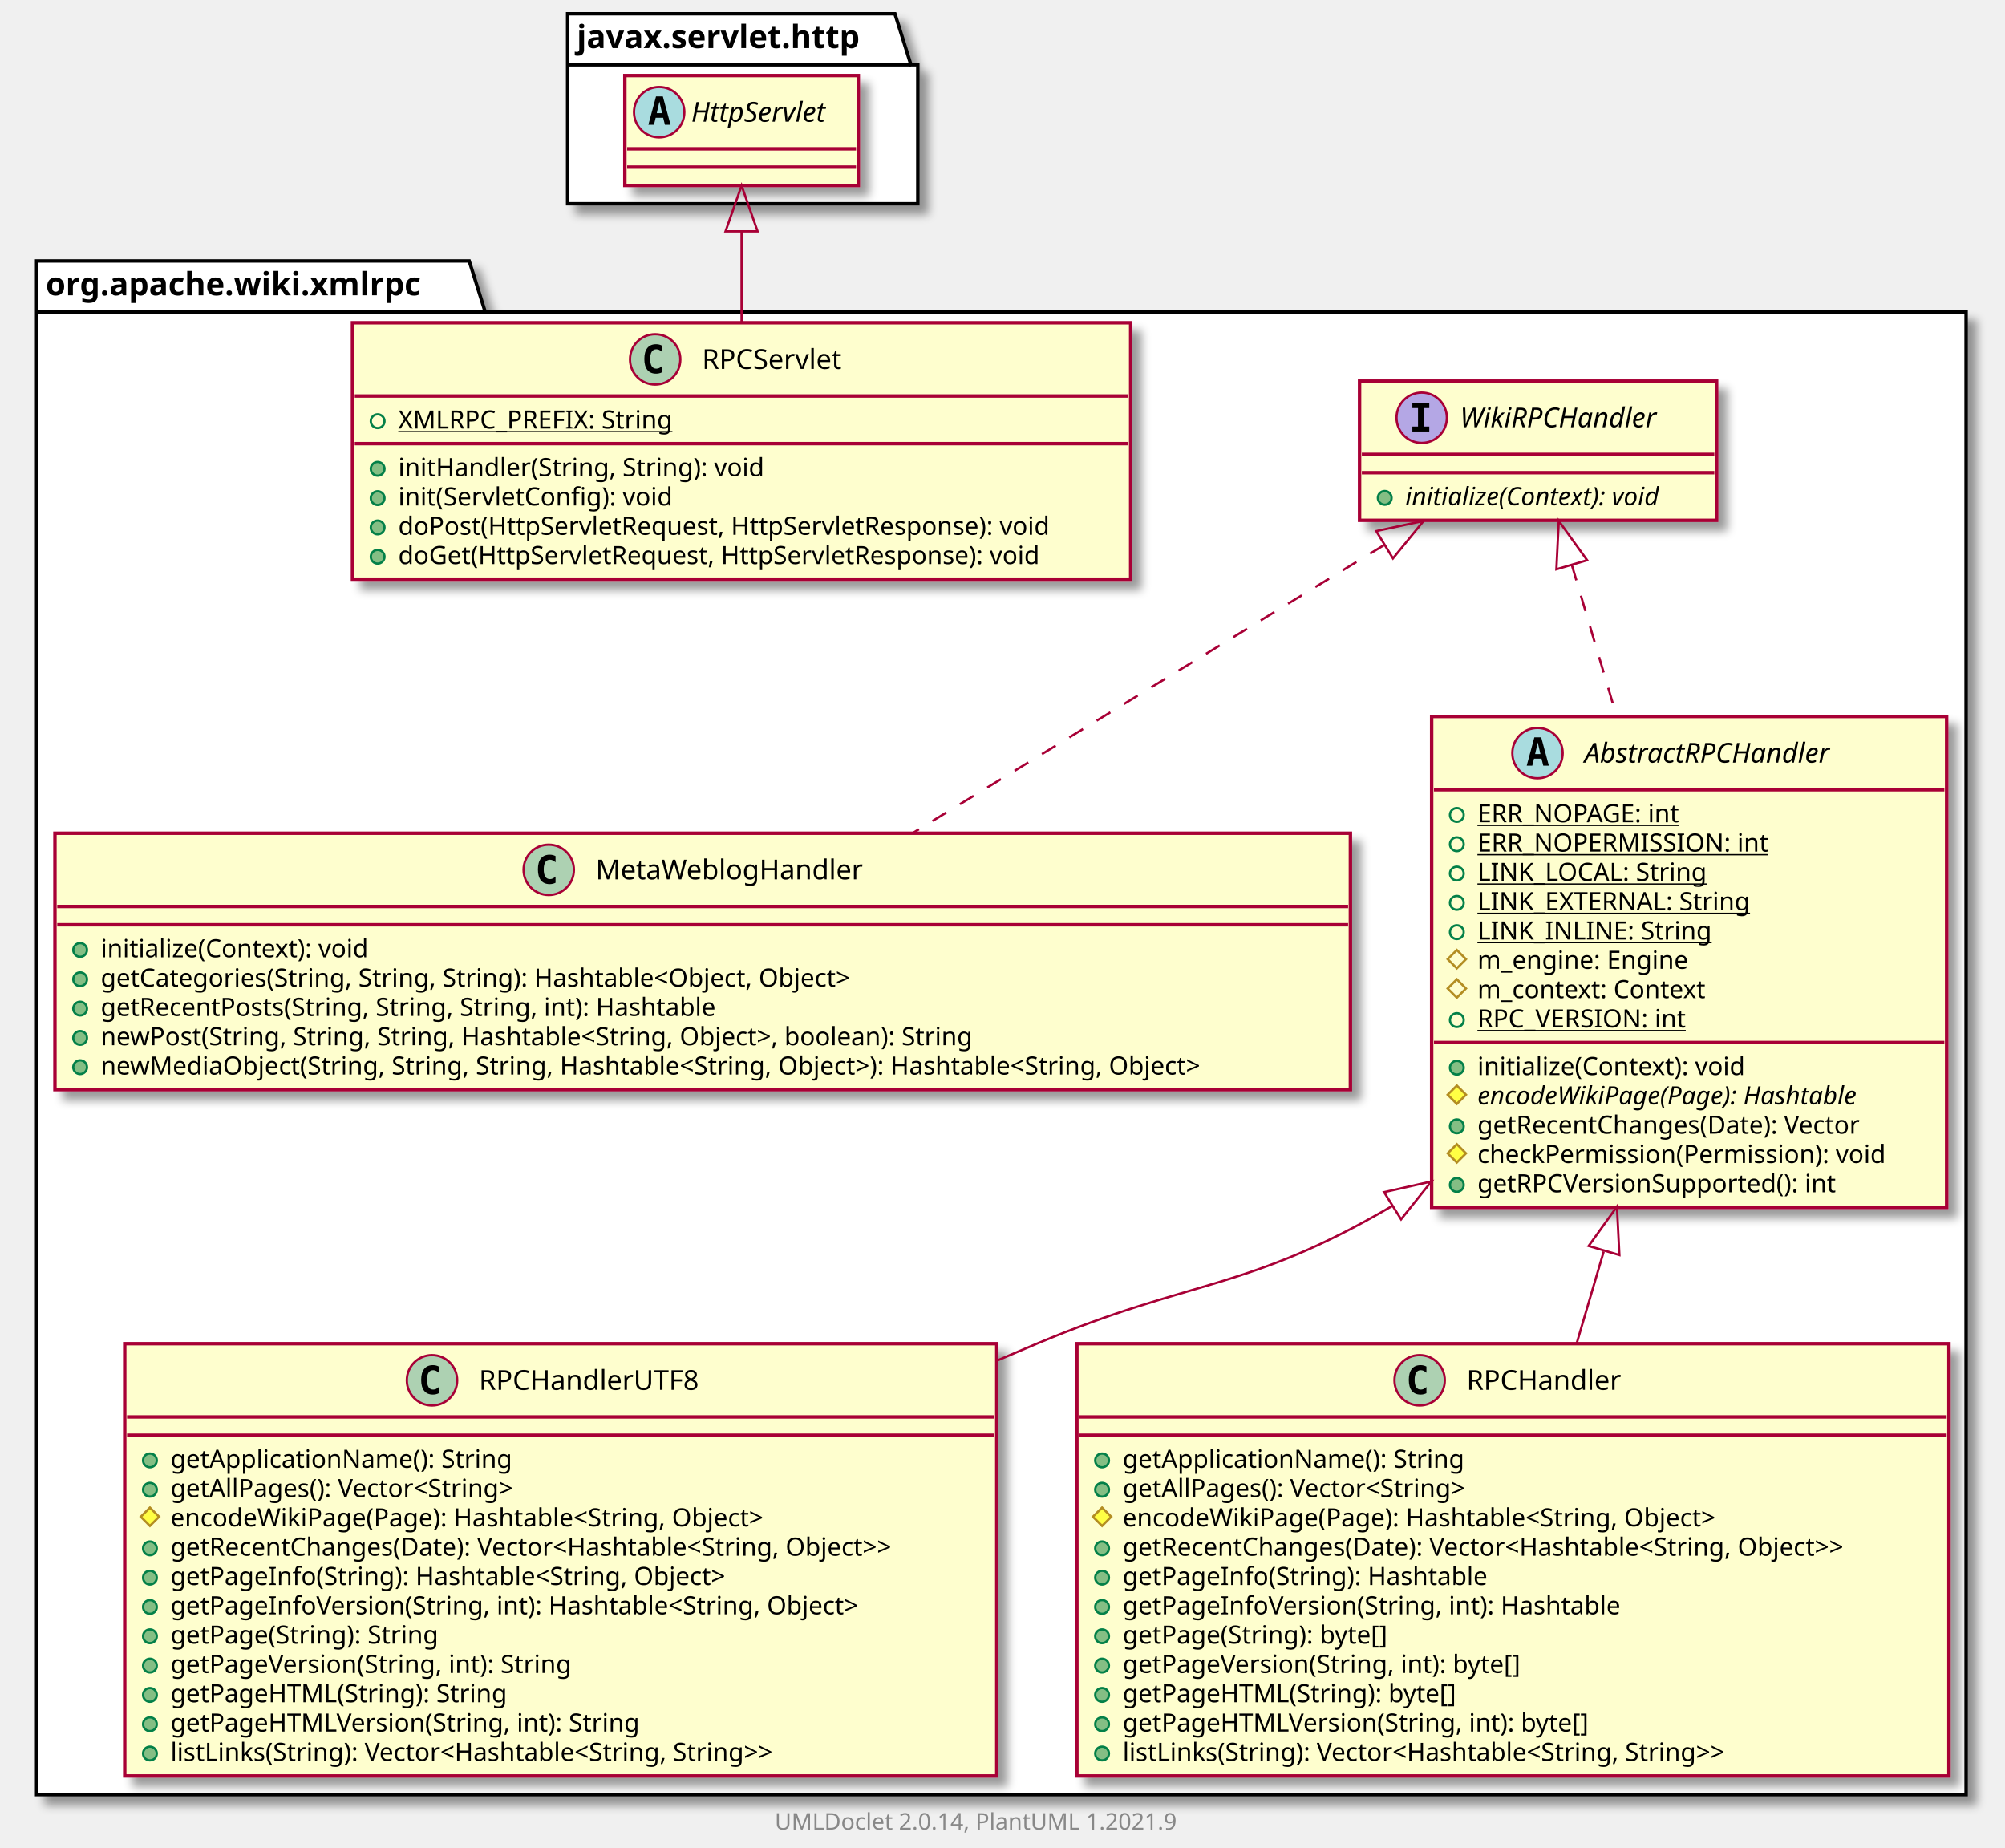
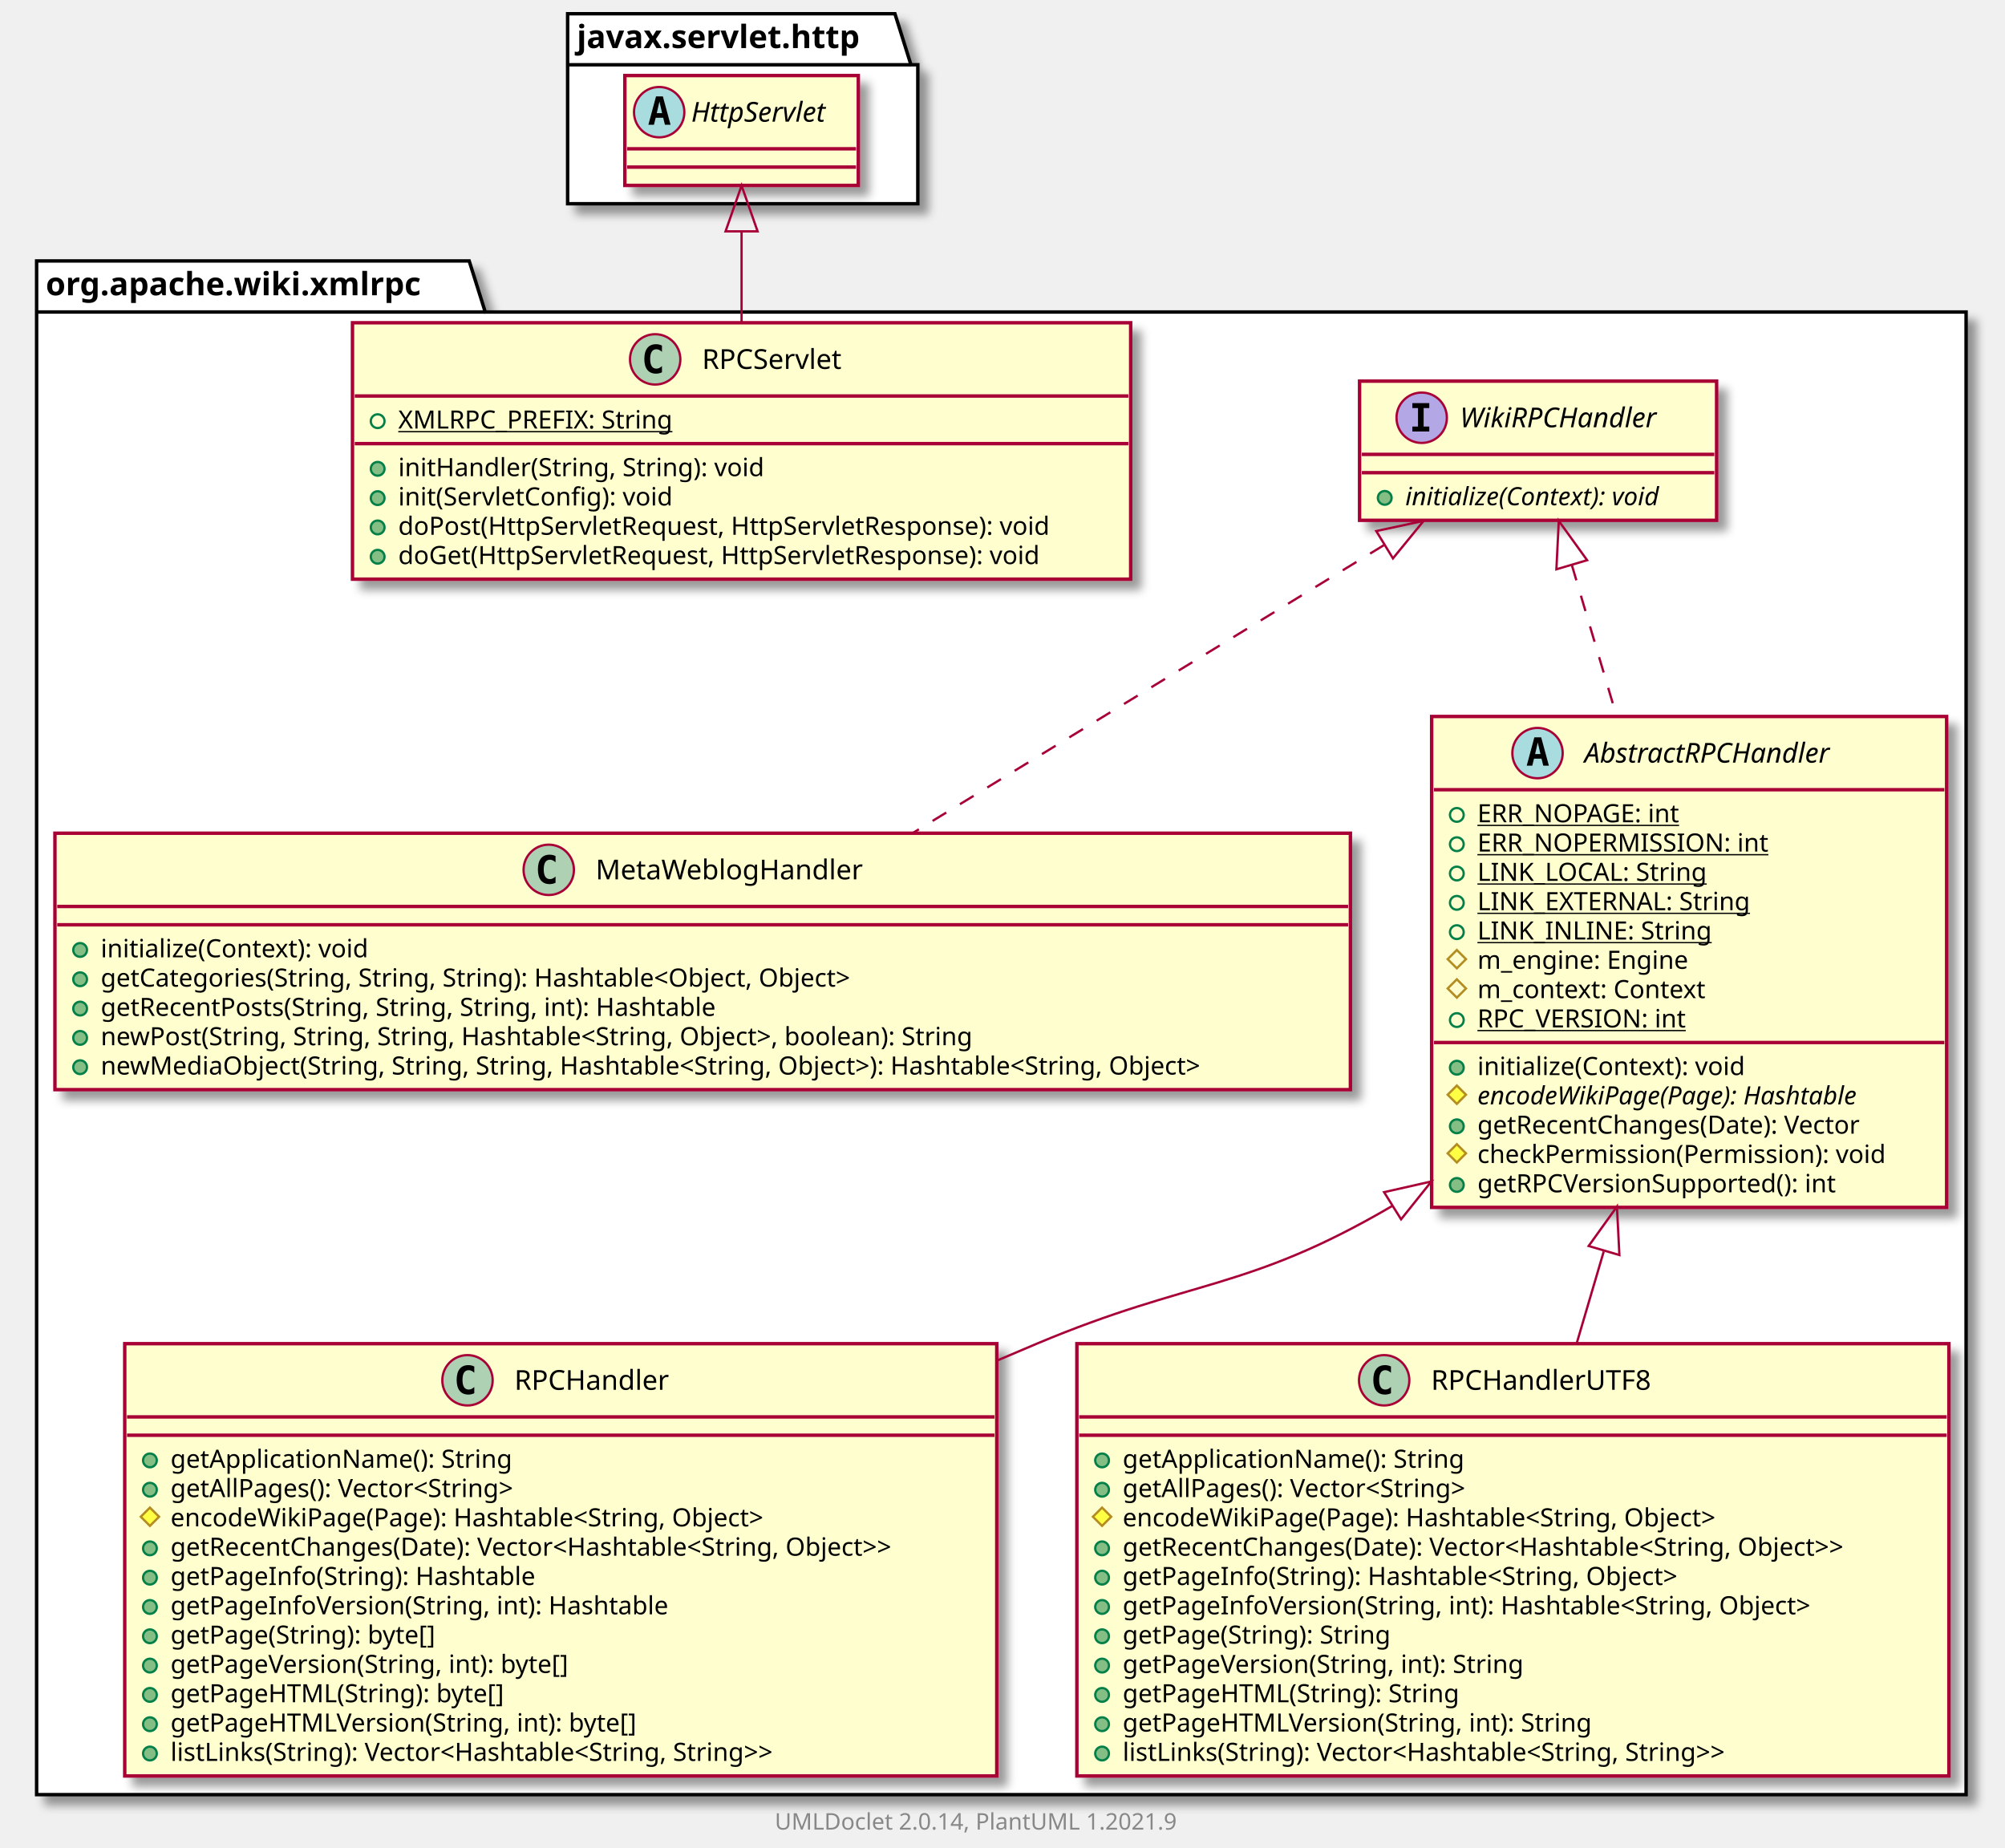
<svg xmlns="http://www.w3.org/2000/svg" xmlns:xlink="http://www.w3.org/1999/xlink" contentScriptType="application/ecmascript" contentStyleType="text/css" height="807px" preserveAspectRatio="none" style="width:876px;height:807px;background:#FFFFFF;" version="1.1" viewBox="0 0 876 807" width="876px" zoomAndPan="magnify">
  <defs>
-     <filter height="300%" id="f148i48g260g72" width="300%" x="-1" y="-1">
+     <filter height="300%" id="f4vaxk8zy14fg" width="300%" x="-1" y="-1">
      <feGaussianBlur result="blurOut" stdDeviation="2.0" />
      <feColorMatrix in="blurOut" result="blurOut2" type="matrix" values="0 0 0 0 0 0 0 0 0 0 0 0 0 0 0 0 0 0 .4 0" />
      <feOffset dx="4.0" dy="4.0" in="blurOut2" result="blurOut3" />
      <feBlend in="SourceGraphic" in2="blurOut3" mode="normal" />
    </filter>
  </defs>
  <g>
-     <polygon fill="#FFFFFF" filter="url(#f148i48g260g72)" points="16,114,205,114,212,136.297,859,136.297,859,784,16,784,16,114" style="stroke:#000000;stroke-width:1.5;" />
+     <polygon fill="#FFFFFF" filter="url(#f4vaxk8zy14fg)" points="16,114,205,114,212,136.297,859,136.297,859,784,16,784,16,114" style="stroke:#000000;stroke-width:1.5;" />
    <line style="stroke:#000000;stroke-width:1.5;" x1="16" x2="212" y1="136.297" y2="136.297" />
    <text fill="#000000" font-family="sans-serif" font-size="14" font-weight="bold" lengthAdjust="spacing" textLength="183" x="20" y="128.995">org.apache.wiki.xmlrpc</text>
-     <polygon fill="#FFFFFF" filter="url(#f148i48g260g72)" points="248,6,391,6,398,28.297,401,28.297,401,89,248,89,248,6" style="stroke:#000000;stroke-width:1.5;" />
+     <polygon fill="#FFFFFF" filter="url(#f4vaxk8zy14fg)" points="248,6,391,6,398,28.297,401,28.297,401,89,248,89,248,6" style="stroke:#000000;stroke-width:1.5;" />
    <line style="stroke:#000000;stroke-width:1.5;" x1="248" x2="398" y1="28.297" y2="28.297" />
    <text fill="#000000" font-family="sans-serif" font-size="14" font-weight="bold" lengthAdjust="spacing" textLength="137" x="252" y="20.995">javax.servlet.http</text>
    <a href="MetaWeblogHandler.html" target="_top" title="MetaWeblogHandler.html" xlink:actuate="onRequest" xlink:href="MetaWeblogHandler.html" xlink:show="new" xlink:title="MetaWeblogHandler.html" xlink:type="simple">
-       <rect codeLine="3" fill="#FEFECE" filter="url(#f148i48g260g72)" height="112.023" id="org.apache.wiki.xmlrpc.MetaWeblogHandler" style="stroke:#A80036;stroke-width:1.5;" width="566" x="24" y="364" />
+       <rect codeLine="3" fill="#FEFECE" filter="url(#f4vaxk8zy14fg)" height="112.023" id="org.apache.wiki.xmlrpc.MetaWeblogHandler" style="stroke:#A80036;stroke-width:1.5;" width="566" x="24" y="364" />
      <ellipse cx="239.75" cy="380" fill="#ADD1B2" rx="11" ry="11" style="stroke:#A80036;stroke-width:1.0;" />
      <path d="M242.719,385.641 Q242.141,385.938 241.5,386.078 Q240.859,386.234 240.156,386.234 Q237.656,386.234 236.328,384.594 Q235.016,382.938 235.016,379.812 Q235.016,376.688 236.328,375.031 Q237.656,373.375 240.156,373.375 Q240.859,373.375 241.5,373.531 Q242.156,373.688 242.719,373.984 L242.719,376.703 Q242.094,376.125 241.5,375.859 Q240.906,375.578 240.281,375.578 Q238.938,375.578 238.25,376.656 Q237.562,377.719 237.562,379.812 Q237.562,381.906 238.25,382.984 Q238.938,384.047 240.281,384.047 Q240.906,384.047 241.5,383.781 Q242.094,383.5 242.719,382.922 L242.719,385.641 Z " fill="#000000" />
      <text fill="#000000" font-family="sans-serif" font-size="12" lengthAdjust="spacing" textLength="126" x="260.25" y="384.154">MetaWeblogHandler</text>
      <line style="stroke:#A80036;stroke-width:1.5;" x1="25" x2="589" y1="396" y2="396" />
      <line style="stroke:#A80036;stroke-width:1.5;" x1="25" x2="589" y1="404" y2="404" />
      <ellipse cx="35" cy="415" fill="#84BE84" rx="3" ry="3" style="stroke:#038048;stroke-width:1.0;" />
      <text fill="#000000" font-family="sans-serif" font-size="11" lengthAdjust="spacing" textLength="127" x="44" y="418.21">initialize(Context): void</text>
      <ellipse cx="35" cy="427.805" fill="#84BE84" rx="3" ry="3" style="stroke:#038048;stroke-width:1.0;" />
      <text fill="#000000" font-family="sans-serif" font-size="11" lengthAdjust="spacing" textLength="369" x="44" y="431.015">getCategories(String, String, String): Hashtable&lt;Object, Object&gt;</text>
      <ellipse cx="35" cy="440.609" fill="#84BE84" rx="3" ry="3" style="stroke:#038048;stroke-width:1.0;" />
      <text fill="#000000" font-family="sans-serif" font-size="11" lengthAdjust="spacing" textLength="301" x="44" y="443.82">getRecentPosts(String, String, String, int): Hashtable</text>
      <ellipse cx="35" cy="453.414" fill="#84BE84" rx="3" ry="3" style="stroke:#038048;stroke-width:1.0;" />
      <text fill="#000000" font-family="sans-serif" font-size="11" lengthAdjust="spacing" textLength="430" x="44" y="456.625">newPost(String, String, String, Hashtable&lt;String, Object&gt;, boolean): String</text>
      <ellipse cx="35" cy="466.219" fill="#84BE84" rx="3" ry="3" style="stroke:#038048;stroke-width:1.0;" />
      <text fill="#000000" font-family="sans-serif" font-size="11" lengthAdjust="spacing" textLength="540" x="44" y="469.429">newMediaObject(String, String, String, Hashtable&lt;String, Object&gt;): Hashtable&lt;String, Object&gt;</text>
    </a>
-     <a href="RPCHandlerUTF8.html" target="_top" title="RPCHandlerUTF8.html" xlink:actuate="onRequest" xlink:href="RPCHandlerUTF8.html" xlink:show="new" xlink:title="RPCHandlerUTF8.html" xlink:type="simple">
-       <rect codeLine="11" fill="#FEFECE" filter="url(#f148i48g260g72)" height="188.852" id="org.apache.wiki.xmlrpc.RPCHandlerUTF8" style="stroke:#A80036;stroke-width:1.5;" width="381" x="54.5" y="587" />
-       <ellipse cx="188.75" cy="603" fill="#ADD1B2" rx="11" ry="11" style="stroke:#A80036;stroke-width:1.0;" />
-       <path d="M191.719,608.641 Q191.141,608.938 190.5,609.078 Q189.859,609.234 189.156,609.234 Q186.656,609.234 185.328,607.594 Q184.016,605.938 184.016,602.812 Q184.016,599.688 185.328,598.031 Q186.656,596.375 189.156,596.375 Q189.859,596.375 190.5,596.531 Q191.156,596.688 191.719,596.984 L191.719,599.703 Q191.094,599.125 190.5,598.859 Q189.906,598.578 189.281,598.578 Q187.938,598.578 187.25,599.656 Q186.562,600.719 186.562,602.812 Q186.562,604.906 187.25,605.984 Q187.938,607.047 189.281,607.047 Q189.906,607.047 190.5,606.781 Q191.094,606.5 191.719,605.922 L191.719,608.641 Z " fill="#000000" />
-       <text fill="#000000" font-family="sans-serif" font-size="12" lengthAdjust="spacing" textLength="104" x="209.25" y="607.154">RPCHandlerUTF8</text>
+     <a href="RPCHandler.html" target="_top" title="RPCHandler.html" xlink:actuate="onRequest" xlink:href="RPCHandler.html" xlink:show="new" xlink:title="RPCHandler.html" xlink:type="simple">
+       <rect codeLine="11" fill="#FEFECE" filter="url(#f4vaxk8zy14fg)" height="188.852" id="org.apache.wiki.xmlrpc.RPCHandler" style="stroke:#A80036;stroke-width:1.5;" width="381" x="54.5" y="587" />
+       <ellipse cx="204.25" cy="603" fill="#ADD1B2" rx="11" ry="11" style="stroke:#A80036;stroke-width:1.0;" />
+       <path d="M207.219,608.641 Q206.641,608.938 206,609.078 Q205.359,609.234 204.656,609.234 Q202.156,609.234 200.828,607.594 Q199.516,605.938 199.516,602.812 Q199.516,599.688 200.828,598.031 Q202.156,596.375 204.656,596.375 Q205.359,596.375 206,596.531 Q206.656,596.688 207.219,596.984 L207.219,599.703 Q206.594,599.125 206,598.859 Q205.406,598.578 204.781,598.578 Q203.438,598.578 202.75,599.656 Q202.062,600.719 202.062,602.812 Q202.062,604.906 202.75,605.984 Q203.438,607.047 204.781,607.047 Q205.406,607.047 206,606.781 Q206.594,606.5 207.219,605.922 L207.219,608.641 Z " fill="#000000" />
+       <text fill="#000000" font-family="sans-serif" font-size="12" lengthAdjust="spacing" textLength="73" x="224.75" y="607.154">RPCHandler</text>
      <line style="stroke:#A80036;stroke-width:1.5;" x1="55.5" x2="434.5" y1="619" y2="619" />
      <line style="stroke:#A80036;stroke-width:1.5;" x1="55.5" x2="434.5" y1="627" y2="627" />
      <ellipse cx="65.5" cy="638" fill="#84BE84" rx="3" ry="3" style="stroke:#038048;stroke-width:1.0;" />
      <text fill="#000000" font-family="sans-serif" font-size="11" lengthAdjust="spacing" textLength="162" x="74.5" y="641.21">getApplicationName(): String</text>
      <ellipse cx="65.5" cy="650.805" fill="#84BE84" rx="3" ry="3" style="stroke:#038048;stroke-width:1.0;" />
      <text fill="#000000" font-family="sans-serif" font-size="11" lengthAdjust="spacing" textLength="170" x="74.5" y="654.015">getAllPages(): Vector&lt;String&gt;</text>
      <polygon fill="#FFFF44" points="65.5,658.609,69.5,662.609,65.5,666.609,61.5,662.609" style="stroke:#B38D22;stroke-width:1.0;" />
      <text fill="#000000" font-family="sans-serif" font-size="11" lengthAdjust="spacing" textLength="287" x="74.5" y="666.82">encodeWikiPage(Page): Hashtable&lt;String, Object&gt;</text>
      <ellipse cx="65.5" cy="676.414" fill="#84BE84" rx="3" ry="3" style="stroke:#038048;stroke-width:1.0;" />
      <text fill="#000000" font-family="sans-serif" font-size="11" lengthAdjust="spacing" textLength="355" x="74.5" y="679.625">getRecentChanges(Date): Vector&lt;Hashtable&lt;String, Object&gt;&gt;</text>
      <ellipse cx="65.5" cy="689.219" fill="#84BE84" rx="3" ry="3" style="stroke:#038048;stroke-width:1.0;" />
-       <text fill="#000000" font-family="sans-serif" font-size="11" lengthAdjust="spacing" textLength="270" x="74.5" y="692.429">getPageInfo(String): Hashtable&lt;String, Object&gt;</text>
+       <text fill="#000000" font-family="sans-serif" font-size="11" lengthAdjust="spacing" textLength="174" x="74.5" y="692.429">getPageInfo(String): Hashtable</text>
      <ellipse cx="65.5" cy="702.023" fill="#84BE84" rx="3" ry="3" style="stroke:#038048;stroke-width:1.0;" />
-       <text fill="#000000" font-family="sans-serif" font-size="11" lengthAdjust="spacing" textLength="335" x="74.5" y="705.234">getPageInfoVersion(String, int): Hashtable&lt;String, Object&gt;</text>
+       <text fill="#000000" font-family="sans-serif" font-size="11" lengthAdjust="spacing" textLength="239" x="74.5" y="705.234">getPageInfoVersion(String, int): Hashtable</text>
      <ellipse cx="65.5" cy="714.828" fill="#84BE84" rx="3" ry="3" style="stroke:#038048;stroke-width:1.0;" />
-       <text fill="#000000" font-family="sans-serif" font-size="11" lengthAdjust="spacing" textLength="130" x="74.5" y="718.039">getPage(String): String</text>
+       <text fill="#000000" font-family="sans-serif" font-size="11" lengthAdjust="spacing" textLength="128" x="74.5" y="718.039">getPage(String): byte[]</text>
      <ellipse cx="65.5" cy="727.633" fill="#84BE84" rx="3" ry="3" style="stroke:#038048;stroke-width:1.0;" />
-       <text fill="#000000" font-family="sans-serif" font-size="11" lengthAdjust="spacing" textLength="195" x="74.5" y="730.843">getPageVersion(String, int): String</text>
+       <text fill="#000000" font-family="sans-serif" font-size="11" lengthAdjust="spacing" textLength="193" x="74.5" y="730.843">getPageVersion(String, int): byte[]</text>
      <ellipse cx="65.5" cy="740.438" fill="#84BE84" rx="3" ry="3" style="stroke:#038048;stroke-width:1.0;" />
-       <text fill="#000000" font-family="sans-serif" font-size="11" lengthAdjust="spacing" textLength="160" x="74.5" y="743.648">getPageHTML(String): String</text>
+       <text fill="#000000" font-family="sans-serif" font-size="11" lengthAdjust="spacing" textLength="158" x="74.5" y="743.648">getPageHTML(String): byte[]</text>
      <ellipse cx="65.5" cy="753.242" fill="#84BE84" rx="3" ry="3" style="stroke:#038048;stroke-width:1.0;" />
-       <text fill="#000000" font-family="sans-serif" font-size="11" lengthAdjust="spacing" textLength="225" x="74.5" y="756.453">getPageHTMLVersion(String, int): String</text>
+       <text fill="#000000" font-family="sans-serif" font-size="11" lengthAdjust="spacing" textLength="223" x="74.5" y="756.453">getPageHTMLVersion(String, int): byte[]</text>
      <ellipse cx="65.5" cy="766.047" fill="#84BE84" rx="3" ry="3" style="stroke:#038048;stroke-width:1.0;" />
      <text fill="#000000" font-family="sans-serif" font-size="11" lengthAdjust="spacing" textLength="301" x="74.5" y="769.257">listLinks(String): Vector&lt;Hashtable&lt;String, String&gt;&gt;</text>
    </a>
    <a href="WikiRPCHandler.html" target="_top" title="WikiRPCHandler.html" xlink:actuate="onRequest" xlink:href="WikiRPCHandler.html" xlink:show="new" xlink:title="WikiRPCHandler.html" xlink:type="simple">
-       <rect codeLine="25" fill="#FEFECE" filter="url(#f148i48g260g72)" height="60.805" id="org.apache.wiki.xmlrpc.WikiRPCHandler" style="stroke:#A80036;stroke-width:1.5;" width="156" x="594" y="166.5" />
+       <rect codeLine="25" fill="#FEFECE" filter="url(#f4vaxk8zy14fg)" height="60.805" id="org.apache.wiki.xmlrpc.WikiRPCHandler" style="stroke:#A80036;stroke-width:1.5;" width="156" x="594" y="166.5" />
      <ellipse cx="621.15" cy="182.5" fill="#B4A7E5" rx="11" ry="11" style="stroke:#A80036;stroke-width:1.0;" />
      <path d="M617.072,178.266 L617.072,176.109 L624.462,176.109 L624.462,178.266 L621.994,178.266 L621.994,186.344 L624.462,186.344 L624.462,188.5 L617.072,188.5 L617.072,186.344 L619.541,186.344 L619.541,178.266 L617.072,178.266 Z " fill="#000000" />
      <text fill="#000000" font-family="sans-serif" font-size="12" font-style="italic" lengthAdjust="spacing" textLength="97" x="637.85" y="186.654">WikiRPCHandler</text>
      <line style="stroke:#A80036;stroke-width:1.5;" x1="595" x2="749" y1="198.5" y2="198.5" />
      <line style="stroke:#A80036;stroke-width:1.5;" x1="595" x2="749" y1="206.5" y2="206.5" />
      <ellipse cx="605" cy="217.5" fill="#84BE84" rx="3" ry="3" style="stroke:#038048;stroke-width:1.0;" />
      <text fill="#000000" font-family="sans-serif" font-size="11" font-style="italic" lengthAdjust="spacing" textLength="130" x="614" y="220.71">initialize(Context): void</text>
    </a>
-     <a href="RPCHandler.html" target="_top" title="RPCHandler.html" xlink:actuate="onRequest" xlink:href="RPCHandler.html" xlink:show="new" xlink:title="RPCHandler.html" xlink:type="simple">
-       <rect codeLine="29" fill="#FEFECE" filter="url(#f148i48g260g72)" height="188.852" id="org.apache.wiki.xmlrpc.RPCHandler" style="stroke:#A80036;stroke-width:1.5;" width="381" x="470.5" y="587" />
-       <ellipse cx="620.25" cy="603" fill="#ADD1B2" rx="11" ry="11" style="stroke:#A80036;stroke-width:1.0;" />
-       <path d="M623.219,608.641 Q622.641,608.938 622,609.078 Q621.359,609.234 620.656,609.234 Q618.156,609.234 616.828,607.594 Q615.516,605.938 615.516,602.812 Q615.516,599.688 616.828,598.031 Q618.156,596.375 620.656,596.375 Q621.359,596.375 622,596.531 Q622.656,596.688 623.219,596.984 L623.219,599.703 Q622.594,599.125 622,598.859 Q621.406,598.578 620.781,598.578 Q619.438,598.578 618.75,599.656 Q618.062,600.719 618.062,602.812 Q618.062,604.906 618.75,605.984 Q619.438,607.047 620.781,607.047 Q621.406,607.047 622,606.781 Q622.594,606.5 623.219,605.922 L623.219,608.641 Z " fill="#000000" />
-       <text fill="#000000" font-family="sans-serif" font-size="12" lengthAdjust="spacing" textLength="73" x="640.75" y="607.154">RPCHandler</text>
+     <a href="RPCHandlerUTF8.html" target="_top" title="RPCHandlerUTF8.html" xlink:actuate="onRequest" xlink:href="RPCHandlerUTF8.html" xlink:show="new" xlink:title="RPCHandlerUTF8.html" xlink:type="simple">
+       <rect codeLine="29" fill="#FEFECE" filter="url(#f4vaxk8zy14fg)" height="188.852" id="org.apache.wiki.xmlrpc.RPCHandlerUTF8" style="stroke:#A80036;stroke-width:1.5;" width="381" x="470.5" y="587" />
+       <ellipse cx="604.75" cy="603" fill="#ADD1B2" rx="11" ry="11" style="stroke:#A80036;stroke-width:1.0;" />
+       <path d="M607.719,608.641 Q607.141,608.938 606.5,609.078 Q605.859,609.234 605.156,609.234 Q602.656,609.234 601.328,607.594 Q600.016,605.938 600.016,602.812 Q600.016,599.688 601.328,598.031 Q602.656,596.375 605.156,596.375 Q605.859,596.375 606.5,596.531 Q607.156,596.688 607.719,596.984 L607.719,599.703 Q607.094,599.125 606.5,598.859 Q605.906,598.578 605.281,598.578 Q603.938,598.578 603.25,599.656 Q602.562,600.719 602.562,602.812 Q602.562,604.906 603.25,605.984 Q603.938,607.047 605.281,607.047 Q605.906,607.047 606.5,606.781 Q607.094,606.5 607.719,605.922 L607.719,608.641 Z " fill="#000000" />
+       <text fill="#000000" font-family="sans-serif" font-size="12" lengthAdjust="spacing" textLength="104" x="625.25" y="607.154">RPCHandlerUTF8</text>
      <line style="stroke:#A80036;stroke-width:1.5;" x1="471.5" x2="850.5" y1="619" y2="619" />
      <line style="stroke:#A80036;stroke-width:1.5;" x1="471.5" x2="850.5" y1="627" y2="627" />
      <ellipse cx="481.5" cy="638" fill="#84BE84" rx="3" ry="3" style="stroke:#038048;stroke-width:1.0;" />
      <text fill="#000000" font-family="sans-serif" font-size="11" lengthAdjust="spacing" textLength="162" x="490.5" y="641.21">getApplicationName(): String</text>
      <ellipse cx="481.5" cy="650.805" fill="#84BE84" rx="3" ry="3" style="stroke:#038048;stroke-width:1.0;" />
      <text fill="#000000" font-family="sans-serif" font-size="11" lengthAdjust="spacing" textLength="170" x="490.5" y="654.015">getAllPages(): Vector&lt;String&gt;</text>
      <polygon fill="#FFFF44" points="481.5,658.609,485.5,662.609,481.5,666.609,477.5,662.609" style="stroke:#B38D22;stroke-width:1.0;" />
      <text fill="#000000" font-family="sans-serif" font-size="11" lengthAdjust="spacing" textLength="287" x="490.5" y="666.82">encodeWikiPage(Page): Hashtable&lt;String, Object&gt;</text>
      <ellipse cx="481.5" cy="676.414" fill="#84BE84" rx="3" ry="3" style="stroke:#038048;stroke-width:1.0;" />
      <text fill="#000000" font-family="sans-serif" font-size="11" lengthAdjust="spacing" textLength="355" x="490.5" y="679.625">getRecentChanges(Date): Vector&lt;Hashtable&lt;String, Object&gt;&gt;</text>
      <ellipse cx="481.5" cy="689.219" fill="#84BE84" rx="3" ry="3" style="stroke:#038048;stroke-width:1.0;" />
-       <text fill="#000000" font-family="sans-serif" font-size="11" lengthAdjust="spacing" textLength="174" x="490.5" y="692.429">getPageInfo(String): Hashtable</text>
+       <text fill="#000000" font-family="sans-serif" font-size="11" lengthAdjust="spacing" textLength="270" x="490.5" y="692.429">getPageInfo(String): Hashtable&lt;String, Object&gt;</text>
      <ellipse cx="481.5" cy="702.023" fill="#84BE84" rx="3" ry="3" style="stroke:#038048;stroke-width:1.0;" />
-       <text fill="#000000" font-family="sans-serif" font-size="11" lengthAdjust="spacing" textLength="239" x="490.5" y="705.234">getPageInfoVersion(String, int): Hashtable</text>
+       <text fill="#000000" font-family="sans-serif" font-size="11" lengthAdjust="spacing" textLength="335" x="490.5" y="705.234">getPageInfoVersion(String, int): Hashtable&lt;String, Object&gt;</text>
      <ellipse cx="481.5" cy="714.828" fill="#84BE84" rx="3" ry="3" style="stroke:#038048;stroke-width:1.0;" />
-       <text fill="#000000" font-family="sans-serif" font-size="11" lengthAdjust="spacing" textLength="128" x="490.5" y="718.039">getPage(String): byte[]</text>
+       <text fill="#000000" font-family="sans-serif" font-size="11" lengthAdjust="spacing" textLength="130" x="490.5" y="718.039">getPage(String): String</text>
      <ellipse cx="481.5" cy="727.633" fill="#84BE84" rx="3" ry="3" style="stroke:#038048;stroke-width:1.0;" />
-       <text fill="#000000" font-family="sans-serif" font-size="11" lengthAdjust="spacing" textLength="193" x="490.5" y="730.843">getPageVersion(String, int): byte[]</text>
+       <text fill="#000000" font-family="sans-serif" font-size="11" lengthAdjust="spacing" textLength="195" x="490.5" y="730.843">getPageVersion(String, int): String</text>
      <ellipse cx="481.5" cy="740.438" fill="#84BE84" rx="3" ry="3" style="stroke:#038048;stroke-width:1.0;" />
-       <text fill="#000000" font-family="sans-serif" font-size="11" lengthAdjust="spacing" textLength="158" x="490.5" y="743.648">getPageHTML(String): byte[]</text>
+       <text fill="#000000" font-family="sans-serif" font-size="11" lengthAdjust="spacing" textLength="160" x="490.5" y="743.648">getPageHTML(String): String</text>
      <ellipse cx="481.5" cy="753.242" fill="#84BE84" rx="3" ry="3" style="stroke:#038048;stroke-width:1.0;" />
-       <text fill="#000000" font-family="sans-serif" font-size="11" lengthAdjust="spacing" textLength="223" x="490.5" y="756.453">getPageHTMLVersion(String, int): byte[]</text>
+       <text fill="#000000" font-family="sans-serif" font-size="11" lengthAdjust="spacing" textLength="225" x="490.5" y="756.453">getPageHTMLVersion(String, int): String</text>
      <ellipse cx="481.5" cy="766.047" fill="#84BE84" rx="3" ry="3" style="stroke:#038048;stroke-width:1.0;" />
      <text fill="#000000" font-family="sans-serif" font-size="11" lengthAdjust="spacing" textLength="301" x="490.5" y="769.257">listLinks(String): Vector&lt;Hashtable&lt;String, String&gt;&gt;</text>
    </a>
-     <a href="RPCServlet.html" target="_top" title="RPCServlet.html" xlink:actuate="onRequest" xlink:href="RPCServlet.html" xlink:show="new" xlink:title="RPCServlet.html" xlink:type="simple">
-       <rect codeLine="43" fill="#FEFECE" filter="url(#f148i48g260g72)" height="112.023" id="org.apache.wiki.xmlrpc.RPCServlet" style="stroke:#A80036;stroke-width:1.5;" width="340" x="154" y="141" />
-       <ellipse cx="286.25" cy="157" fill="#ADD1B2" rx="11" ry="11" style="stroke:#A80036;stroke-width:1.0;" />
-       <path d="M289.219,162.641 Q288.641,162.938 288,163.078 Q287.359,163.234 286.656,163.234 Q284.156,163.234 282.828,161.594 Q281.516,159.938 281.516,156.812 Q281.516,153.688 282.828,152.031 Q284.156,150.375 286.656,150.375 Q287.359,150.375 288,150.531 Q288.656,150.688 289.219,150.984 L289.219,153.703 Q288.594,153.125 288,152.859 Q287.406,152.578 286.781,152.578 Q285.438,152.578 284.75,153.656 Q284.062,154.719 284.062,156.812 Q284.062,158.906 284.75,159.984 Q285.438,161.047 286.781,161.047 Q287.406,161.047 288,160.781 Q288.594,160.5 289.219,159.922 L289.219,162.641 Z " fill="#000000" />
-       <text fill="#000000" font-family="sans-serif" font-size="12" lengthAdjust="spacing" textLength="67" x="306.75" y="161.154">RPCServlet</text>
-       <line style="stroke:#A80036;stroke-width:1.5;" x1="155" x2="493" y1="173" y2="173" />
-       <ellipse cx="165" cy="184" rx="3" ry="3" style="stroke:#038048;stroke-width:1.0;fill:none;" />
-       <text fill="#000000" font-family="sans-serif" font-size="11" lengthAdjust="spacing" text-decoration="underline" textLength="129" x="174" y="187.21">XMLRPC_PREFIX: String</text>
-       <line style="stroke:#A80036;stroke-width:1.5;" x1="155" x2="493" y1="193.805" y2="193.805" />
-       <ellipse cx="165" cy="204.805" fill="#84BE84" rx="3" ry="3" style="stroke:#038048;stroke-width:1.0;" />
-       <text fill="#000000" font-family="sans-serif" font-size="11" lengthAdjust="spacing" textLength="176" x="174" y="208.015">initHandler(String, String): void</text>
-       <ellipse cx="165" cy="217.609" fill="#84BE84" rx="3" ry="3" style="stroke:#038048;stroke-width:1.0;" />
-       <text fill="#000000" font-family="sans-serif" font-size="11" lengthAdjust="spacing" textLength="132" x="174" y="220.82">init(ServletConfig): void</text>
-       <ellipse cx="165" cy="230.414" fill="#84BE84" rx="3" ry="3" style="stroke:#038048;stroke-width:1.0;" />
-       <text fill="#000000" font-family="sans-serif" font-size="11" lengthAdjust="spacing" textLength="314" x="174" y="233.625">doPost(HttpServletRequest, HttpServletResponse): void</text>
-       <ellipse cx="165" cy="243.219" fill="#84BE84" rx="3" ry="3" style="stroke:#038048;stroke-width:1.0;" />
-       <text fill="#000000" font-family="sans-serif" font-size="11" lengthAdjust="spacing" textLength="309" x="174" y="246.429">doGet(HttpServletRequest, HttpServletResponse): void</text>
-     </a>
    <a href="AbstractRPCHandler.html" target="_top" title="AbstractRPCHandler.html" xlink:actuate="onRequest" xlink:href="AbstractRPCHandler.html" xlink:show="new" xlink:title="AbstractRPCHandler.html" xlink:type="simple">
-       <rect codeLine="51" fill="#FEFECE" filter="url(#f148i48g260g72)" height="214.461" id="org.apache.wiki.xmlrpc.AbstractRPCHandler" style="stroke:#A80036;stroke-width:1.5;" width="225" x="625.5" y="313" />
+       <rect codeLine="43" fill="#FEFECE" filter="url(#f4vaxk8zy14fg)" height="214.461" id="org.apache.wiki.xmlrpc.AbstractRPCHandler" style="stroke:#A80036;stroke-width:1.5;" width="225" x="625.5" y="313" />
      <ellipse cx="671.75" cy="329" fill="#A9DCDF" rx="11" ry="11" style="stroke:#A80036;stroke-width:1.0;" />
      <path d="M671.859,324.344 L670.703,329.422 L673.031,329.422 L671.859,324.344 Z M670.375,322.109 L673.359,322.109 L676.719,334.5 L674.266,334.5 L673.5,331.438 L670.219,331.438 L669.469,334.5 L667.031,334.5 L670.375,322.109 Z " fill="#000000" />
      <text fill="#000000" font-family="sans-serif" font-size="12" font-style="italic" lengthAdjust="spacing" textLength="124" x="692.25" y="333.154">AbstractRPCHandler</text>
      <line style="stroke:#A80036;stroke-width:1.5;" x1="626.5" x2="849.5" y1="345" y2="345" />
      <ellipse cx="636.5" cy="356" rx="3" ry="3" style="stroke:#038048;stroke-width:1.0;fill:none;" />
      <text fill="#000000" font-family="sans-serif" font-size="11" lengthAdjust="spacing" text-decoration="underline" textLength="96" x="645.5" y="359.21">ERR_NOPAGE: int</text>
      <ellipse cx="636.5" cy="368.805" rx="3" ry="3" style="stroke:#038048;stroke-width:1.0;fill:none;" />
      <text fill="#000000" font-family="sans-serif" font-size="11" lengthAdjust="spacing" text-decoration="underline" textLength="135" x="645.5" y="372.015">ERR_NOPERMISSION: int</text>
      <ellipse cx="636.5" cy="381.609" rx="3" ry="3" style="stroke:#038048;stroke-width:1.0;fill:none;" />
      <text fill="#000000" font-family="sans-serif" font-size="11" lengthAdjust="spacing" text-decoration="underline" textLength="108" x="645.5" y="384.82">LINK_LOCAL: String</text>
      <ellipse cx="636.5" cy="394.414" rx="3" ry="3" style="stroke:#038048;stroke-width:1.0;fill:none;" />
      <text fill="#000000" font-family="sans-serif" font-size="11" lengthAdjust="spacing" text-decoration="underline" textLength="128" x="645.5" y="397.625">LINK_EXTERNAL: String</text>
      <ellipse cx="636.5" cy="407.219" rx="3" ry="3" style="stroke:#038048;stroke-width:1.0;fill:none;" />
      <text fill="#000000" font-family="sans-serif" font-size="11" lengthAdjust="spacing" text-decoration="underline" textLength="107" x="645.5" y="410.429">LINK_INLINE: String</text>
      <polygon fill="none" points="636.5,415.023,640.5,419.023,636.5,423.023,632.5,419.023" style="stroke:#B38D22;stroke-width:1.0;" />
      <text fill="#000000" font-family="sans-serif" font-size="11" lengthAdjust="spacing" textLength="101" x="645.5" y="423.234">m_engine: Engine</text>
      <polygon fill="none" points="636.5,427.828,640.5,431.828,636.5,435.828,632.5,431.828" style="stroke:#B38D22;stroke-width:1.0;" />
      <text fill="#000000" font-family="sans-serif" font-size="11" lengthAdjust="spacing" textLength="109" x="645.5" y="436.039">m_context: Context</text>
      <ellipse cx="636.5" cy="445.633" rx="3" ry="3" style="stroke:#038048;stroke-width:1.0;fill:none;" />
      <text fill="#000000" font-family="sans-serif" font-size="11" lengthAdjust="spacing" text-decoration="underline" textLength="99" x="645.5" y="448.843">RPC_VERSION: int</text>
      <line style="stroke:#A80036;stroke-width:1.5;" x1="626.5" x2="849.5" y1="455.438" y2="455.438" />
      <ellipse cx="636.5" cy="466.438" fill="#84BE84" rx="3" ry="3" style="stroke:#038048;stroke-width:1.0;" />
      <text fill="#000000" font-family="sans-serif" font-size="11" lengthAdjust="spacing" textLength="127" x="645.5" y="469.648">initialize(Context): void</text>
      <polygon fill="#FFFF44" points="636.5,474.242,640.5,478.242,636.5,482.242,632.5,478.242" style="stroke:#B38D22;stroke-width:1.0;" />
      <text fill="#000000" font-family="sans-serif" font-size="11" font-style="italic" lengthAdjust="spacing" textLength="192" x="645.5" y="482.453">encodeWikiPage(Page): Hashtable</text>
      <ellipse cx="636.5" cy="492.047" fill="#84BE84" rx="3" ry="3" style="stroke:#038048;stroke-width:1.0;" />
      <text fill="#000000" font-family="sans-serif" font-size="11" lengthAdjust="spacing" textLength="184" x="645.5" y="495.257">getRecentChanges(Date): Vector</text>
      <polygon fill="#FFFF44" points="636.5,499.852,640.5,503.852,636.5,507.852,632.5,503.852" style="stroke:#B38D22;stroke-width:1.0;" />
      <text fill="#000000" font-family="sans-serif" font-size="11" lengthAdjust="spacing" textLength="199" x="645.5" y="508.062">checkPermission(Permission): void</text>
      <ellipse cx="636.5" cy="517.656" fill="#84BE84" rx="3" ry="3" style="stroke:#038048;stroke-width:1.0;" />
      <text fill="#000000" font-family="sans-serif" font-size="11" lengthAdjust="spacing" textLength="172" x="645.5" y="520.867">getRPCVersionSupported(): int</text>
    </a>
-     <rect codeLine="75" fill="#FEFECE" filter="url(#f148i48g260g72)" height="48" id="javax.servlet.http.HttpServlet" style="stroke:#A80036;stroke-width:1.5;" width="102" x="273" y="33" />
+     <a href="RPCServlet.html" target="_top" title="RPCServlet.html" xlink:actuate="onRequest" xlink:href="RPCServlet.html" xlink:show="new" xlink:title="RPCServlet.html" xlink:type="simple">
+       <rect codeLine="59" fill="#FEFECE" filter="url(#f4vaxk8zy14fg)" height="112.023" id="org.apache.wiki.xmlrpc.RPCServlet" style="stroke:#A80036;stroke-width:1.5;" width="340" x="154" y="141" />
+       <ellipse cx="286.25" cy="157" fill="#ADD1B2" rx="11" ry="11" style="stroke:#A80036;stroke-width:1.0;" />
+       <path d="M289.219,162.641 Q288.641,162.938 288,163.078 Q287.359,163.234 286.656,163.234 Q284.156,163.234 282.828,161.594 Q281.516,159.938 281.516,156.812 Q281.516,153.688 282.828,152.031 Q284.156,150.375 286.656,150.375 Q287.359,150.375 288,150.531 Q288.656,150.688 289.219,150.984 L289.219,153.703 Q288.594,153.125 288,152.859 Q287.406,152.578 286.781,152.578 Q285.438,152.578 284.75,153.656 Q284.062,154.719 284.062,156.812 Q284.062,158.906 284.75,159.984 Q285.438,161.047 286.781,161.047 Q287.406,161.047 288,160.781 Q288.594,160.5 289.219,159.922 L289.219,162.641 Z " fill="#000000" />
+       <text fill="#000000" font-family="sans-serif" font-size="12" lengthAdjust="spacing" textLength="67" x="306.75" y="161.154">RPCServlet</text>
+       <line style="stroke:#A80036;stroke-width:1.5;" x1="155" x2="493" y1="173" y2="173" />
+       <ellipse cx="165" cy="184" rx="3" ry="3" style="stroke:#038048;stroke-width:1.0;fill:none;" />
+       <text fill="#000000" font-family="sans-serif" font-size="11" lengthAdjust="spacing" text-decoration="underline" textLength="129" x="174" y="187.21">XMLRPC_PREFIX: String</text>
+       <line style="stroke:#A80036;stroke-width:1.5;" x1="155" x2="493" y1="193.805" y2="193.805" />
+       <ellipse cx="165" cy="204.805" fill="#84BE84" rx="3" ry="3" style="stroke:#038048;stroke-width:1.0;" />
+       <text fill="#000000" font-family="sans-serif" font-size="11" lengthAdjust="spacing" textLength="176" x="174" y="208.015">initHandler(String, String): void</text>
+       <ellipse cx="165" cy="217.609" fill="#84BE84" rx="3" ry="3" style="stroke:#038048;stroke-width:1.0;" />
+       <text fill="#000000" font-family="sans-serif" font-size="11" lengthAdjust="spacing" textLength="132" x="174" y="220.82">init(ServletConfig): void</text>
+       <ellipse cx="165" cy="230.414" fill="#84BE84" rx="3" ry="3" style="stroke:#038048;stroke-width:1.0;" />
+       <text fill="#000000" font-family="sans-serif" font-size="11" lengthAdjust="spacing" textLength="314" x="174" y="233.625">doPost(HttpServletRequest, HttpServletResponse): void</text>
+       <ellipse cx="165" cy="243.219" fill="#84BE84" rx="3" ry="3" style="stroke:#038048;stroke-width:1.0;" />
+       <text fill="#000000" font-family="sans-serif" font-size="11" lengthAdjust="spacing" textLength="309" x="174" y="246.429">doGet(HttpServletRequest, HttpServletResponse): void</text>
+     </a>
+     <rect codeLine="75" fill="#FEFECE" filter="url(#f4vaxk8zy14fg)" height="48" id="javax.servlet.http.HttpServlet" style="stroke:#A80036;stroke-width:1.5;" width="102" x="273" y="33" />
    <ellipse cx="288" cy="49" fill="#A9DCDF" rx="11" ry="11" style="stroke:#A80036;stroke-width:1.0;" />
    <path d="M288.109,44.344 L286.953,49.422 L289.281,49.422 L288.109,44.344 Z M286.625,42.109 L289.609,42.109 L292.969,54.5 L290.516,54.5 L289.75,51.438 L286.469,51.438 L285.719,54.5 L283.281,54.5 L286.625,42.109 Z " fill="#000000" />
    <text fill="#000000" font-family="sans-serif" font-size="12" font-style="italic" lengthAdjust="spacing" textLength="70" x="302" y="53.154">HttpServlet</text>
    <line style="stroke:#A80036;stroke-width:1.5;" x1="274" x2="374" y1="65" y2="65" />
    <line style="stroke:#A80036;stroke-width:1.5;" x1="274" x2="374" y1="73" y2="73" />
    <path codeLine="67" d="M604.577,238.193 C546.726,273.537 462.817,324.802 398.837,363.891 " fill="none" id="org.apache.wiki.xmlrpc.WikiRPCHandler-backto-org.apache.wiki.xmlrpc.MetaWeblogHandler" style="stroke:#A80036;stroke-width:1.0;stroke-dasharray:7.0,7.0;" />
    <polygon fill="none" points="601.297,231.993,622.014,227.54,608.596,243.94,601.297,231.993" style="stroke:#A80036;stroke-width:1.0;" />
-     <path codeLine="68" d="M608.272,526.841 C608.181,526.894 608.091,526.947 608,527 C544.227,564.28 521.099,558.377 453,587 C447.241,589.42 441.403,591.901 435.519,594.425 " fill="none" id="org.apache.wiki.xmlrpc.AbstractRPCHandler-backto-org.apache.wiki.xmlrpc.RPCHandlerUTF8" style="stroke:#A80036;stroke-width:1.0;" />
+     <path codeLine="68" d="M608.272,526.841 C608.181,526.894 608.091,526.947 608,527 C544.227,564.28 521.099,558.377 453,587 C447.241,589.42 441.403,591.901 435.519,594.425 " fill="none" id="org.apache.wiki.xmlrpc.AbstractRPCHandler-backto-org.apache.wiki.xmlrpc.RPCHandler" style="stroke:#A80036;stroke-width:1.0;" />
    <polygon fill="none" points="604.717,520.808,625.384,516.132,612.144,532.676,604.717,520.808" style="stroke:#A80036;stroke-width:1.0;" />
-     <path codeLine="69" d="M700.684,546.729 C696.721,560.188 692.741,573.704 688.913,586.705 " fill="none" id="org.apache.wiki.xmlrpc.AbstractRPCHandler-backto-org.apache.wiki.xmlrpc.RPCHandler" style="stroke:#A80036;stroke-width:1.0;" />
+     <path codeLine="69" d="M700.684,546.729 C696.721,560.188 692.741,573.704 688.913,586.705 " fill="none" id="org.apache.wiki.xmlrpc.AbstractRPCHandler-backto-org.apache.wiki.xmlrpc.RPCHandlerUTF8" style="stroke:#A80036;stroke-width:1.0;" />
    <polygon fill="none" points="694.095,544.325,706.459,527.117,707.525,548.279,694.095,544.325" style="stroke:#A80036;stroke-width:1.0;" />
-     <path codeLine="70" d="M324,101.212 C324,113.748 324,127.567 324,140.714 " fill="none" id="javax.servlet.http.HttpServlet-backto-org.apache.wiki.xmlrpc.RPCServlet" style="stroke:#A80036;stroke-width:1.0;" />
+     <path codeLine="70" d="M686.74,246.805 C692.54,266.401 699.438,289.707 706.264,312.77 " fill="none" id="org.apache.wiki.xmlrpc.WikiRPCHandler-backto-org.apache.wiki.xmlrpc.AbstractRPCHandler" style="stroke:#A80036;stroke-width:1.0;stroke-dasharray:7.0,7.0;" />
+     <polygon fill="none" points="680.002,248.704,681.039,227.54,693.427,244.731,680.002,248.704" style="stroke:#A80036;stroke-width:1.0;" />
+     <path codeLine="71" d="M324,101.212 C324,113.748 324,127.567 324,140.714 " fill="none" id="javax.servlet.http.HttpServlet-backto-org.apache.wiki.xmlrpc.RPCServlet" style="stroke:#A80036;stroke-width:1.0;" />
    <polygon fill="none" points="317,101.067,324,81.067,331,101.067,317,101.067" style="stroke:#A80036;stroke-width:1.0;" />
-     <path codeLine="71" d="M686.74,246.805 C692.54,266.401 699.438,289.707 706.264,312.77 " fill="none" id="org.apache.wiki.xmlrpc.WikiRPCHandler-backto-org.apache.wiki.xmlrpc.AbstractRPCHandler" style="stroke:#A80036;stroke-width:1.0;stroke-dasharray:7.0,7.0;" />
-     <polygon fill="none" points="680.002,248.704,681.039,227.54,693.427,244.731,680.002,248.704" style="stroke:#A80036;stroke-width:1.0;" />
    <text fill="#888888" font-family="sans-serif" font-size="10" lengthAdjust="spacing" textLength="186" x="338.5" y="799.282">UMLDoclet 2.0.14, PlantUML 1.2021.9</text>
  </g>
</svg>
